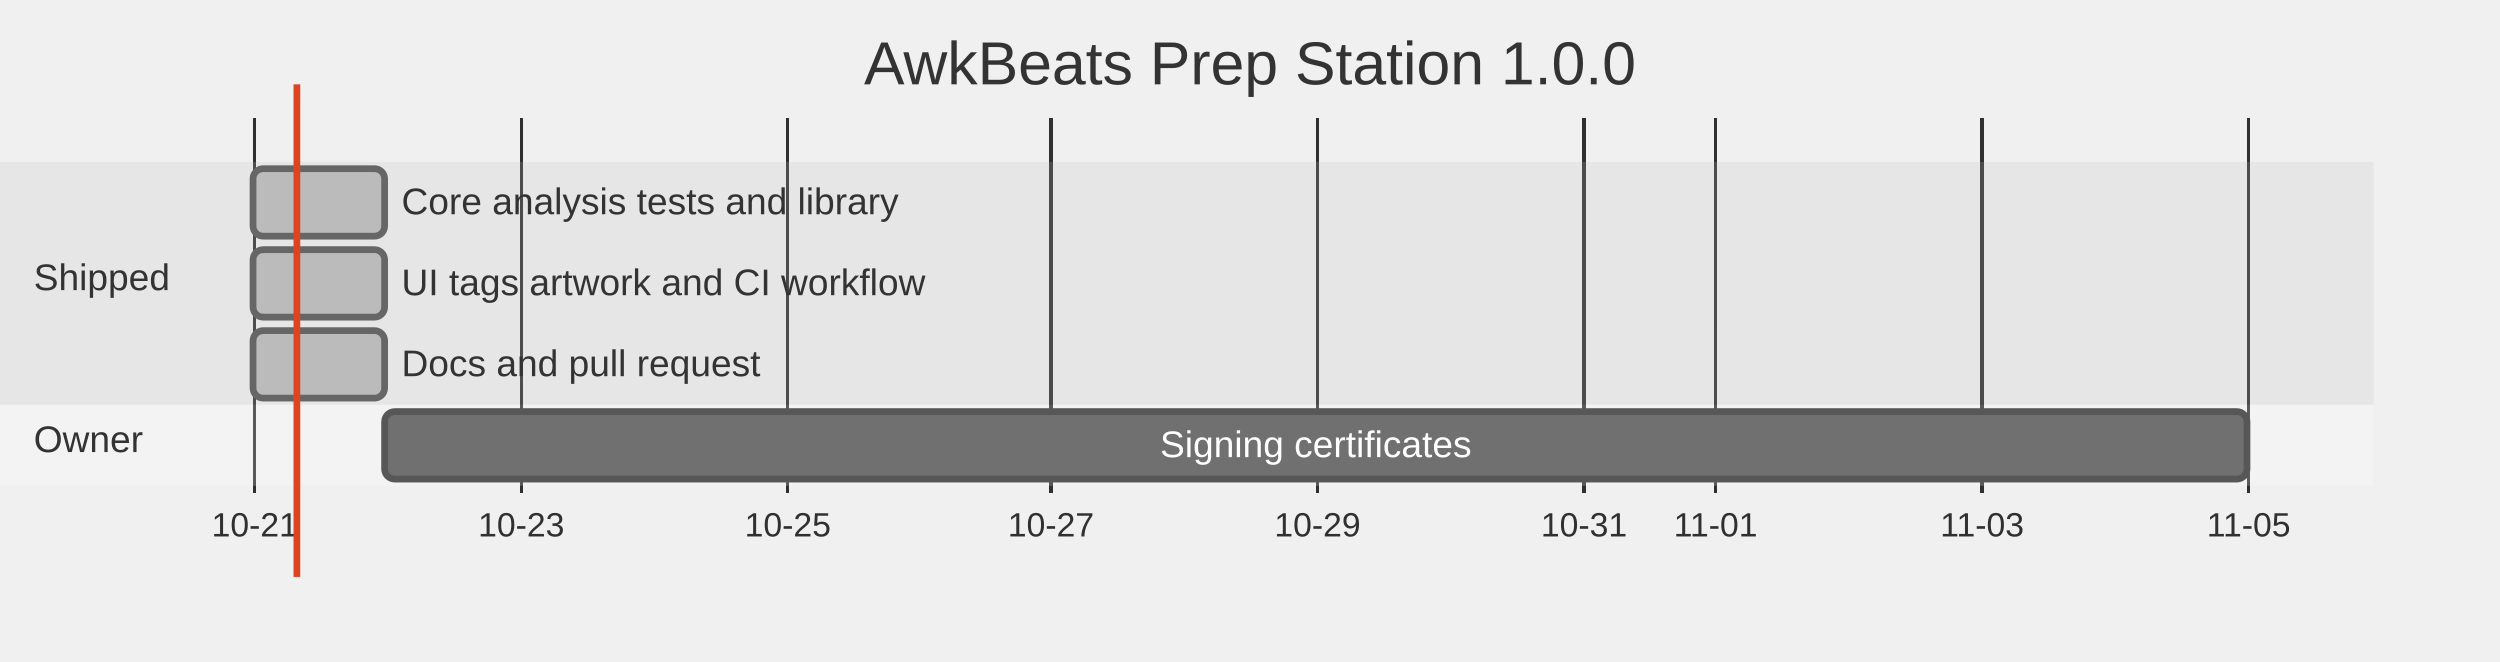
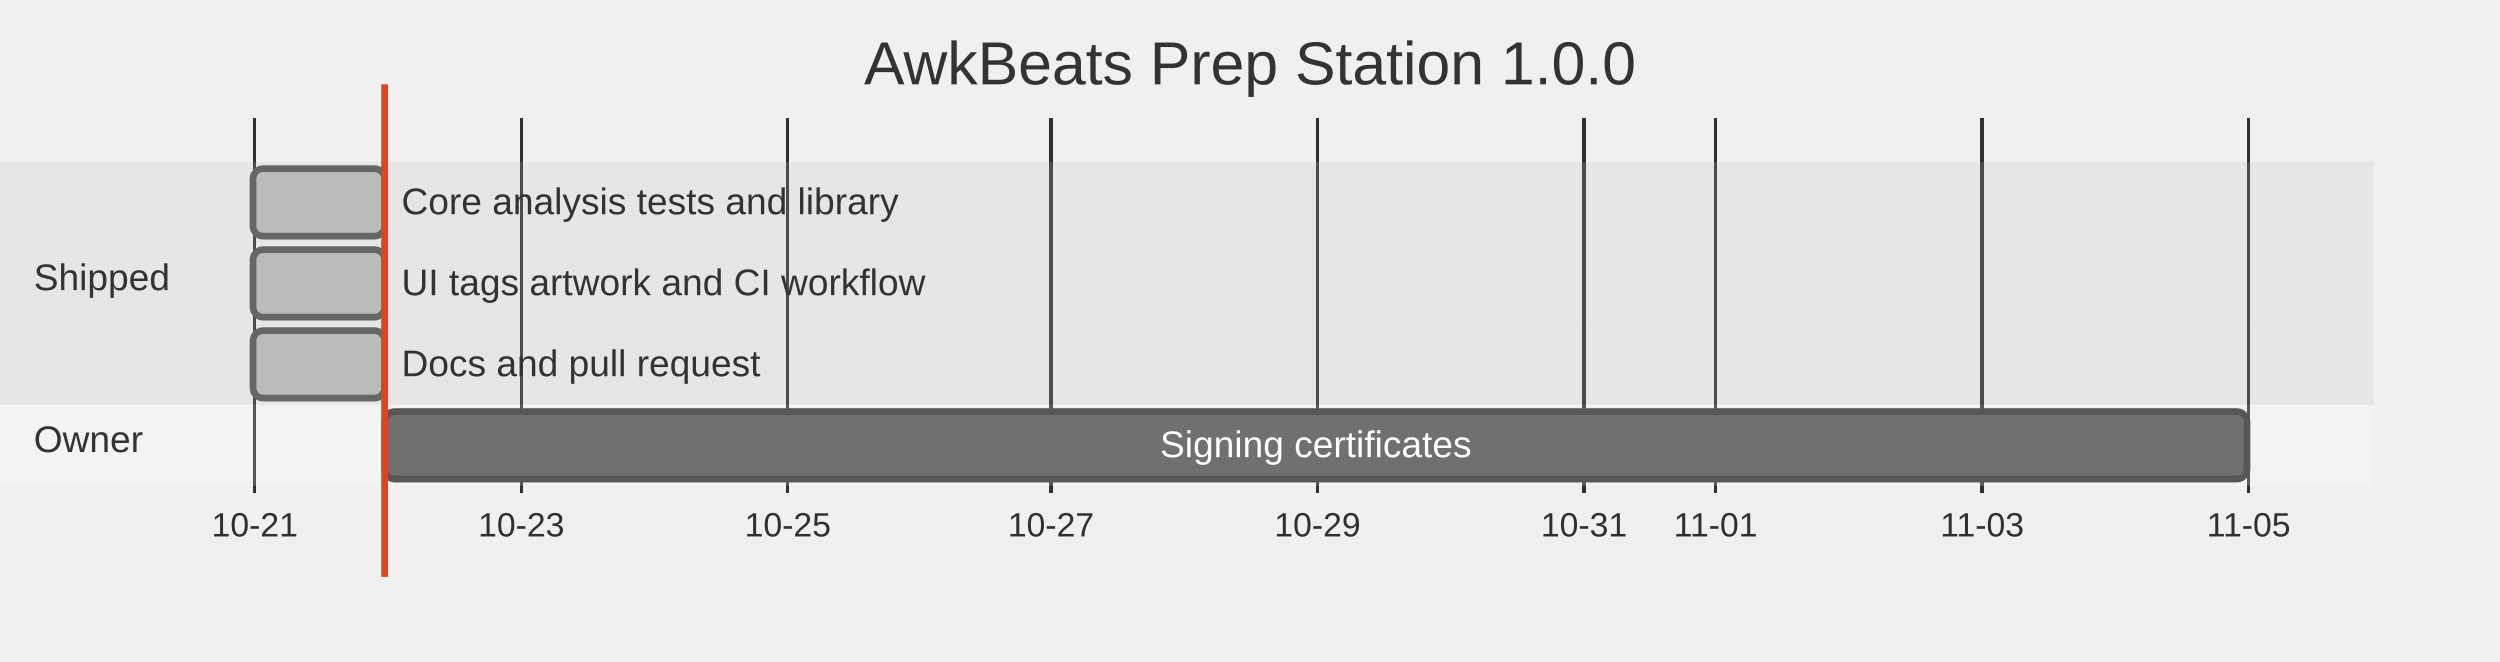
- <svg xmlns="http://www.w3.org/2000/svg" id="mermaid-1792569932560" width="100%" viewBox="0 0 741 196" role="graphics-document document" aria-roledescription="gantt">
-   <style>#mermaid-1792569932560{font-family:Liberation Sans,sans-serif;font-size:16px;fill:#000000;}@keyframes edge-animation-frame{from{stroke-dashoffset:0;}}@keyframes dash{to{stroke-dashoffset:0;}}#mermaid-1792569932560 .edge-animation-slow{stroke-dasharray:9,5!important;stroke-dashoffset:900;animation:dash 50s linear infinite;stroke-linecap:round;}#mermaid-1792569932560 .edge-animation-fast{stroke-dasharray:9,5!important;stroke-dashoffset:900;animation:dash 20s linear infinite;stroke-linecap:round;}#mermaid-1792569932560 .error-icon{fill:#552222;}#mermaid-1792569932560 .error-text{fill:#552222;stroke:#552222;}#mermaid-1792569932560 .edge-thickness-normal{stroke-width:1px;}#mermaid-1792569932560 .edge-thickness-thick{stroke-width:3.5px;}#mermaid-1792569932560 .edge-pattern-solid{stroke-dasharray:0;}#mermaid-1792569932560 .edge-thickness-invisible{stroke-width:0;fill:none;}#mermaid-1792569932560 .edge-pattern-dashed{stroke-dasharray:3;}#mermaid-1792569932560 .edge-pattern-dotted{stroke-dasharray:2;}#mermaid-1792569932560 .marker{fill:#666;stroke:#666;}#mermaid-1792569932560 .marker.cross{stroke:#666;}#mermaid-1792569932560 svg{font-family:Liberation Sans,sans-serif;font-size:16px;}#mermaid-1792569932560 p{margin:0;}#mermaid-1792569932560 .mermaid-main-font{font-family:Liberation Sans,sans-serif;}#mermaid-1792569932560 .exclude-range{fill:#eeeeee;}#mermaid-1792569932560 .section{stroke:none;opacity:0.2;}#mermaid-1792569932560 .section0{fill:hsl(0, 0%, 73.922%);}#mermaid-1792569932560 .section2{fill:hsl(0, 0%, 73.922%);}#mermaid-1792569932560 .section1,#mermaid-1792569932560 .section3{fill:white;opacity:0.2;}#mermaid-1792569932560 .sectionTitle0{fill:#333;}#mermaid-1792569932560 .sectionTitle1{fill:#333;}#mermaid-1792569932560 .sectionTitle2{fill:#333;}#mermaid-1792569932560 .sectionTitle3{fill:#333;}#mermaid-1792569932560 .sectionTitle{text-anchor:start;font-family:Liberation Sans,sans-serif;}#mermaid-1792569932560 .grid .tick{stroke:hsl(0, 0%, 90%);opacity:0.8;shape-rendering:crispEdges;}#mermaid-1792569932560 .grid .tick text{font-family:Liberation Sans,sans-serif;fill:#000000;}#mermaid-1792569932560 .grid path{stroke-width:0;}#mermaid-1792569932560 .today{fill:none;stroke:#d42;stroke-width:2px;}#mermaid-1792569932560 .task{stroke-width:2;}#mermaid-1792569932560 .taskText{text-anchor:middle;font-family:Liberation Sans,sans-serif;}#mermaid-1792569932560 .taskTextOutsideRight{fill:#333;text-anchor:start;font-family:Liberation Sans,sans-serif;}#mermaid-1792569932560 .taskTextOutsideLeft{fill:#333;text-anchor:end;}#mermaid-1792569932560 .task.clickable{cursor:pointer;}#mermaid-1792569932560 .taskText.clickable{cursor:pointer;fill:#003163!important;font-weight:bold;}#mermaid-1792569932560 .taskTextOutsideLeft.clickable{cursor:pointer;fill:#003163!important;font-weight:bold;}#mermaid-1792569932560 .taskTextOutsideRight.clickable{cursor:pointer;fill:#003163!important;font-weight:bold;}#mermaid-1792569932560 .taskText0,#mermaid-1792569932560 .taskText1,#mermaid-1792569932560 .taskText2,#mermaid-1792569932560 .taskText3{fill:white;}#mermaid-1792569932560 .task0,#mermaid-1792569932560 .task1,#mermaid-1792569932560 .task2,#mermaid-1792569932560 .task3{fill:#707070;stroke:hsl(0, 0%, 33.922%);}#mermaid-1792569932560 .taskTextOutside0,#mermaid-1792569932560 .taskTextOutside2{fill:#333;}#mermaid-1792569932560 .taskTextOutside1,#mermaid-1792569932560 .taskTextOutside3{fill:#333;}#mermaid-1792569932560 .active0,#mermaid-1792569932560 .active1,#mermaid-1792569932560 .active2,#mermaid-1792569932560 .active3{fill:#eee;stroke:hsl(0, 0%, 33.922%);}#mermaid-1792569932560 .activeText0,#mermaid-1792569932560 .activeText1,#mermaid-1792569932560 .activeText2,#mermaid-1792569932560 .activeText3{fill:#333!important;}#mermaid-1792569932560 .done0,#mermaid-1792569932560 .done1,#mermaid-1792569932560 .done2,#mermaid-1792569932560 .done3{stroke:#666;fill:#bbb;stroke-width:2;}#mermaid-1792569932560 .doneText0,#mermaid-1792569932560 .doneText1,#mermaid-1792569932560 .doneText2,#mermaid-1792569932560 .doneText3{fill:#333!important;}#mermaid-1792569932560 .crit0,#mermaid-1792569932560 .crit1,#mermaid-1792569932560 .crit2,#mermaid-1792569932560 .crit3{stroke:hsl(10.909, 73.333%, 40%);fill:#d42;stroke-width:2;}#mermaid-1792569932560 .activeCrit0,#mermaid-1792569932560 .activeCrit1,#mermaid-1792569932560 .activeCrit2,#mermaid-1792569932560 .activeCrit3{stroke:hsl(10.909, 73.333%, 40%);fill:#eee;stroke-width:2;}#mermaid-1792569932560 .doneCrit0,#mermaid-1792569932560 .doneCrit1,#mermaid-1792569932560 .doneCrit2,#mermaid-1792569932560 .doneCrit3{stroke:hsl(10.909, 73.333%, 40%);fill:#bbb;stroke-width:2;cursor:pointer;shape-rendering:crispEdges;}#mermaid-1792569932560 .milestone{transform:rotate(45deg) scale(0.8,0.8);}#mermaid-1792569932560 .milestoneText{font-style:italic;}#mermaid-1792569932560 .doneCritText0,#mermaid-1792569932560 .doneCritText1,#mermaid-1792569932560 .doneCritText2,#mermaid-1792569932560 .doneCritText3{fill:#333!important;}#mermaid-1792569932560 .vert{stroke:#d42;}#mermaid-1792569932560 .vertText{font-size:15px;text-anchor:middle;fill:#d42!important;}#mermaid-1792569932560 .activeCritText0,#mermaid-1792569932560 .activeCritText1,#mermaid-1792569932560 .activeCritText2,#mermaid-1792569932560 .activeCritText3{fill:#333!important;}#mermaid-1792569932560 .titleText{text-anchor:middle;font-size:18px;fill:#333;font-family:Liberation Sans,sans-serif;}#mermaid-1792569932560 :root{--mermaid-font-family:Liberation Sans,sans-serif;}</style>
+ <svg xmlns="http://www.w3.org/2000/svg" id="mermaid-1792625533459" width="100%" viewBox="0 0 741 196" role="graphics-document document" aria-roledescription="gantt">
+   <style>#mermaid-1792625533459{font-family:Liberation Sans,sans-serif;font-size:16px;fill:#000000;}@keyframes edge-animation-frame{from{stroke-dashoffset:0;}}@keyframes dash{to{stroke-dashoffset:0;}}#mermaid-1792625533459 .edge-animation-slow{stroke-dasharray:9,5!important;stroke-dashoffset:900;animation:dash 50s linear infinite;stroke-linecap:round;}#mermaid-1792625533459 .edge-animation-fast{stroke-dasharray:9,5!important;stroke-dashoffset:900;animation:dash 20s linear infinite;stroke-linecap:round;}#mermaid-1792625533459 .error-icon{fill:#552222;}#mermaid-1792625533459 .error-text{fill:#552222;stroke:#552222;}#mermaid-1792625533459 .edge-thickness-normal{stroke-width:1px;}#mermaid-1792625533459 .edge-thickness-thick{stroke-width:3.5px;}#mermaid-1792625533459 .edge-pattern-solid{stroke-dasharray:0;}#mermaid-1792625533459 .edge-thickness-invisible{stroke-width:0;fill:none;}#mermaid-1792625533459 .edge-pattern-dashed{stroke-dasharray:3;}#mermaid-1792625533459 .edge-pattern-dotted{stroke-dasharray:2;}#mermaid-1792625533459 .marker{fill:#666;stroke:#666;}#mermaid-1792625533459 .marker.cross{stroke:#666;}#mermaid-1792625533459 svg{font-family:Liberation Sans,sans-serif;font-size:16px;}#mermaid-1792625533459 p{margin:0;}#mermaid-1792625533459 .mermaid-main-font{font-family:Liberation Sans,sans-serif;}#mermaid-1792625533459 .exclude-range{fill:#eeeeee;}#mermaid-1792625533459 .section{stroke:none;opacity:0.2;}#mermaid-1792625533459 .section0{fill:hsl(0, 0%, 73.922%);}#mermaid-1792625533459 .section2{fill:hsl(0, 0%, 73.922%);}#mermaid-1792625533459 .section1,#mermaid-1792625533459 .section3{fill:white;opacity:0.2;}#mermaid-1792625533459 .sectionTitle0{fill:#333;}#mermaid-1792625533459 .sectionTitle1{fill:#333;}#mermaid-1792625533459 .sectionTitle2{fill:#333;}#mermaid-1792625533459 .sectionTitle3{fill:#333;}#mermaid-1792625533459 .sectionTitle{text-anchor:start;font-family:Liberation Sans,sans-serif;}#mermaid-1792625533459 .grid .tick{stroke:hsl(0, 0%, 90%);opacity:0.8;shape-rendering:crispEdges;}#mermaid-1792625533459 .grid .tick text{font-family:Liberation Sans,sans-serif;fill:#000000;}#mermaid-1792625533459 .grid path{stroke-width:0;}#mermaid-1792625533459 .today{fill:none;stroke:#d42;stroke-width:2px;}#mermaid-1792625533459 .task{stroke-width:2;}#mermaid-1792625533459 .taskText{text-anchor:middle;font-family:Liberation Sans,sans-serif;}#mermaid-1792625533459 .taskTextOutsideRight{fill:#333;text-anchor:start;font-family:Liberation Sans,sans-serif;}#mermaid-1792625533459 .taskTextOutsideLeft{fill:#333;text-anchor:end;}#mermaid-1792625533459 .task.clickable{cursor:pointer;}#mermaid-1792625533459 .taskText.clickable{cursor:pointer;fill:#003163!important;font-weight:bold;}#mermaid-1792625533459 .taskTextOutsideLeft.clickable{cursor:pointer;fill:#003163!important;font-weight:bold;}#mermaid-1792625533459 .taskTextOutsideRight.clickable{cursor:pointer;fill:#003163!important;font-weight:bold;}#mermaid-1792625533459 .taskText0,#mermaid-1792625533459 .taskText1,#mermaid-1792625533459 .taskText2,#mermaid-1792625533459 .taskText3{fill:white;}#mermaid-1792625533459 .task0,#mermaid-1792625533459 .task1,#mermaid-1792625533459 .task2,#mermaid-1792625533459 .task3{fill:#707070;stroke:hsl(0, 0%, 33.922%);}#mermaid-1792625533459 .taskTextOutside0,#mermaid-1792625533459 .taskTextOutside2{fill:#333;}#mermaid-1792625533459 .taskTextOutside1,#mermaid-1792625533459 .taskTextOutside3{fill:#333;}#mermaid-1792625533459 .active0,#mermaid-1792625533459 .active1,#mermaid-1792625533459 .active2,#mermaid-1792625533459 .active3{fill:#eee;stroke:hsl(0, 0%, 33.922%);}#mermaid-1792625533459 .activeText0,#mermaid-1792625533459 .activeText1,#mermaid-1792625533459 .activeText2,#mermaid-1792625533459 .activeText3{fill:#333!important;}#mermaid-1792625533459 .done0,#mermaid-1792625533459 .done1,#mermaid-1792625533459 .done2,#mermaid-1792625533459 .done3{stroke:#666;fill:#bbb;stroke-width:2;}#mermaid-1792625533459 .doneText0,#mermaid-1792625533459 .doneText1,#mermaid-1792625533459 .doneText2,#mermaid-1792625533459 .doneText3{fill:#333!important;}#mermaid-1792625533459 .crit0,#mermaid-1792625533459 .crit1,#mermaid-1792625533459 .crit2,#mermaid-1792625533459 .crit3{stroke:hsl(10.909, 73.333%, 40%);fill:#d42;stroke-width:2;}#mermaid-1792625533459 .activeCrit0,#mermaid-1792625533459 .activeCrit1,#mermaid-1792625533459 .activeCrit2,#mermaid-1792625533459 .activeCrit3{stroke:hsl(10.909, 73.333%, 40%);fill:#eee;stroke-width:2;}#mermaid-1792625533459 .doneCrit0,#mermaid-1792625533459 .doneCrit1,#mermaid-1792625533459 .doneCrit2,#mermaid-1792625533459 .doneCrit3{stroke:hsl(10.909, 73.333%, 40%);fill:#bbb;stroke-width:2;cursor:pointer;shape-rendering:crispEdges;}#mermaid-1792625533459 .milestone{transform:rotate(45deg) scale(0.8,0.8);}#mermaid-1792625533459 .milestoneText{font-style:italic;}#mermaid-1792625533459 .doneCritText0,#mermaid-1792625533459 .doneCritText1,#mermaid-1792625533459 .doneCritText2,#mermaid-1792625533459 .doneCritText3{fill:#333!important;}#mermaid-1792625533459 .vert{stroke:#d42;}#mermaid-1792625533459 .vertText{font-size:15px;text-anchor:middle;fill:#d42!important;}#mermaid-1792625533459 .activeCritText0,#mermaid-1792625533459 .activeCritText1,#mermaid-1792625533459 .activeCritText2,#mermaid-1792625533459 .activeCritText3{fill:#333!important;}#mermaid-1792625533459 .titleText{text-anchor:middle;font-size:18px;fill:#333;font-family:Liberation Sans,sans-serif;}#mermaid-1792625533459 :root{--mermaid-font-family:Liberation Sans,sans-serif;}</style>
  <g />
  <g class="grid" transform="translate(75, 146)" fill="none" font-size="10" font-family="sans-serif" text-anchor="middle">
    <path class="domain" stroke="currentColor" d="M0.5,-111V0.5H591.5V-111" />
    <g class="tick" opacity="1" transform="translate(0.5,0)">
      <line stroke="currentColor" y2="-111" />
      <text fill="#000" y="3" dy="1em" stroke="none" font-size="10" style="text-anchor: middle;">10-21</text>
    </g>
    <g class="tick" opacity="1" transform="translate(79.5,0)">
      <line stroke="currentColor" y2="-111" />
      <text fill="#000" y="3" dy="1em" stroke="none" font-size="10" style="text-anchor: middle;">10-23</text>
    </g>
    <g class="tick" opacity="1" transform="translate(158.5,0)">
      <line stroke="currentColor" y2="-111" />
      <text fill="#000" y="3" dy="1em" stroke="none" font-size="10" style="text-anchor: middle;">10-25</text>
    </g>
    <g class="tick" opacity="1" transform="translate(236.5,0)">
      <line stroke="currentColor" y2="-111" />
      <text fill="#000" y="3" dy="1em" stroke="none" font-size="10" style="text-anchor: middle;">10-27</text>
    </g>
    <g class="tick" opacity="1" transform="translate(315.5,0)">
      <line stroke="currentColor" y2="-111" />
      <text fill="#000" y="3" dy="1em" stroke="none" font-size="10" style="text-anchor: middle;">10-29</text>
    </g>
    <g class="tick" opacity="1" transform="translate(394.5,0)">
      <line stroke="currentColor" y2="-111" />
      <text fill="#000" y="3" dy="1em" stroke="none" font-size="10" style="text-anchor: middle;">10-31</text>
    </g>
    <g class="tick" opacity="1" transform="translate(433.5,0)">
      <line stroke="currentColor" y2="-111" />
      <text fill="#000" y="3" dy="1em" stroke="none" font-size="10" style="text-anchor: middle;">11-01</text>
    </g>
    <g class="tick" opacity="1" transform="translate(512.5,0)">
      <line stroke="currentColor" y2="-111" />
      <text fill="#000" y="3" dy="1em" stroke="none" font-size="10" style="text-anchor: middle;">11-03</text>
    </g>
    <g class="tick" opacity="1" transform="translate(591.5,0)">
      <line stroke="currentColor" y2="-111" />
      <text fill="#000" y="3" dy="1em" stroke="none" font-size="10" style="text-anchor: middle;">11-05</text>
    </g>
  </g>
  <g>
    <rect x="0" y="48" width="703.5" height="24" class="section section0" />
    <rect x="0" y="72" width="703.5" height="24" class="section section0" />
    <rect x="0" y="96" width="703.5" height="24" class="section section0" />
    <rect x="0" y="120" width="703.5" height="24" class="section section1" />
  </g>
  <g>
    <rect id="task1" rx="3" ry="3" x="75" y="50" width="39" height="20" transform-origin="94.5px 60px" class="task done0 " />
    <rect id="task2" rx="3" ry="3" x="75" y="74" width="39" height="20" transform-origin="94.5px 84px" class="task done0 " />
    <rect id="task3" rx="3" ry="3" x="75" y="98" width="39" height="20" transform-origin="94.5px 108px" class="task done0 " />
    <rect id="task4" rx="3" ry="3" x="114" y="122" width="552" height="20" transform-origin="390px 132px" class="task task1 " />
    <text id="task1-text" font-size="11" x="119" y="63.5" text-height="20" class=" taskTextOutsideRight taskTextOutside0  doneText0 width-147.83984375">Core analysis tests and library </text>
    <text id="task2-text" font-size="11" x="119" y="87.5" text-height="20" class=" taskTextOutsideRight taskTextOutside0  doneText0 width-155.3291015625">UI tags artwork and CI workflow </text>
    <text id="task3-text" font-size="11" x="119" y="111.5" text-height="20" class=" taskTextOutsideRight taskTextOutside0  doneText0 width-106.40625">Docs and pull request </text>
    <text id="task4-text" font-size="11" x="390" y="135.5" text-height="20" class=" taskText taskText1  width-92.82373046875">Signing certificates </text>
  </g>
  <g>
    <text dy="0em" x="10" y="86" font-size="11" class="sectionTitle sectionTitle0">
      <tspan alignment-baseline="central" x="10">Shipped</tspan>
    </text>
    <text dy="0em" x="10" y="134" font-size="11" class="sectionTitle sectionTitle1">
      <tspan alignment-baseline="central" x="10">Owner</tspan>
    </text>
  </g>
  <g class="today">
-     <line x1="88" x2="88" y1="25" y2="171" class="today" />
+     <line x1="114" x2="114" y1="25" y2="171" class="today" />
  </g>
  <text x="370.5" y="25" class="titleText">AwkBeats Prep Station 1.0.0</text>
</svg>
